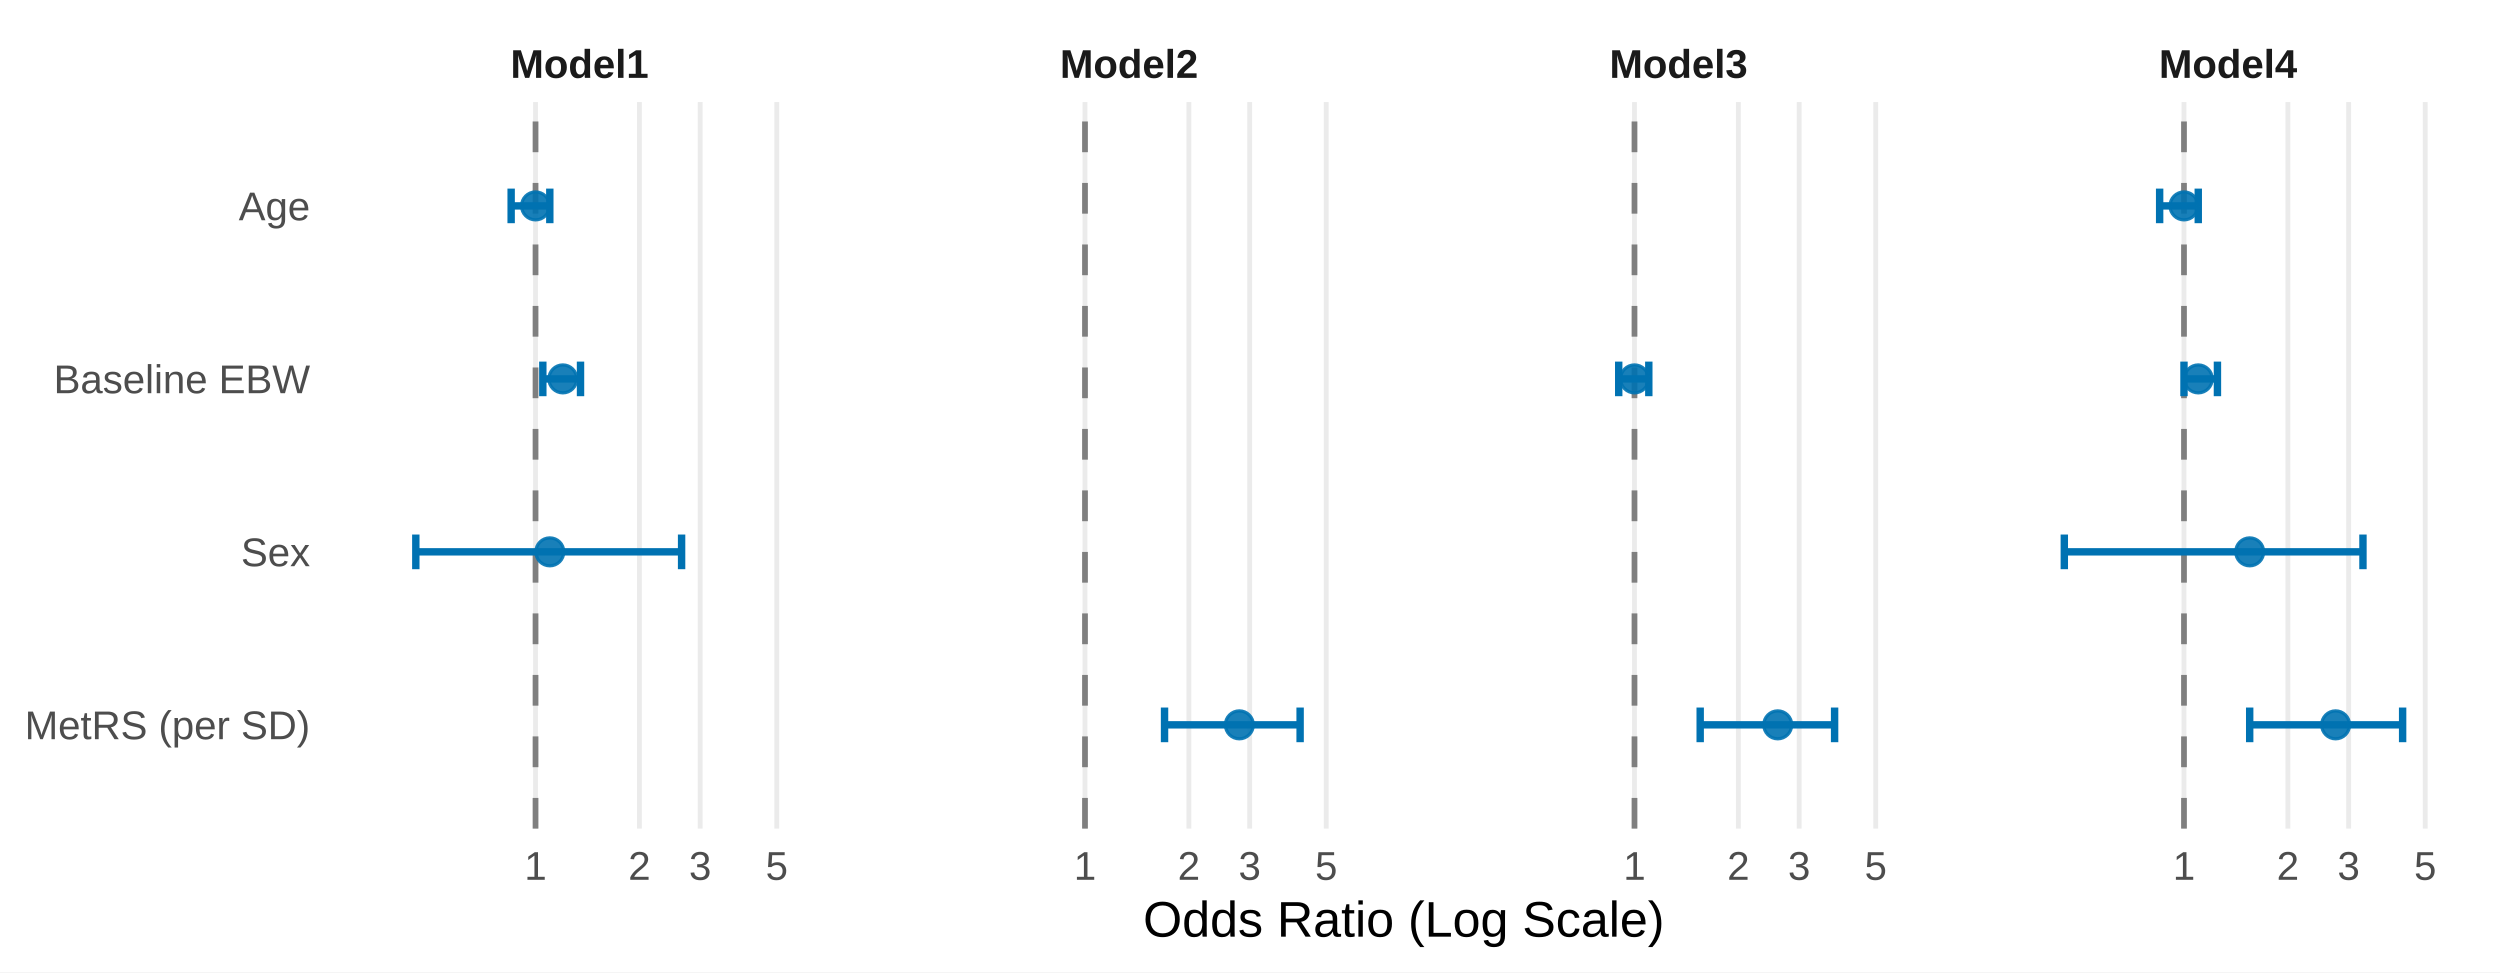
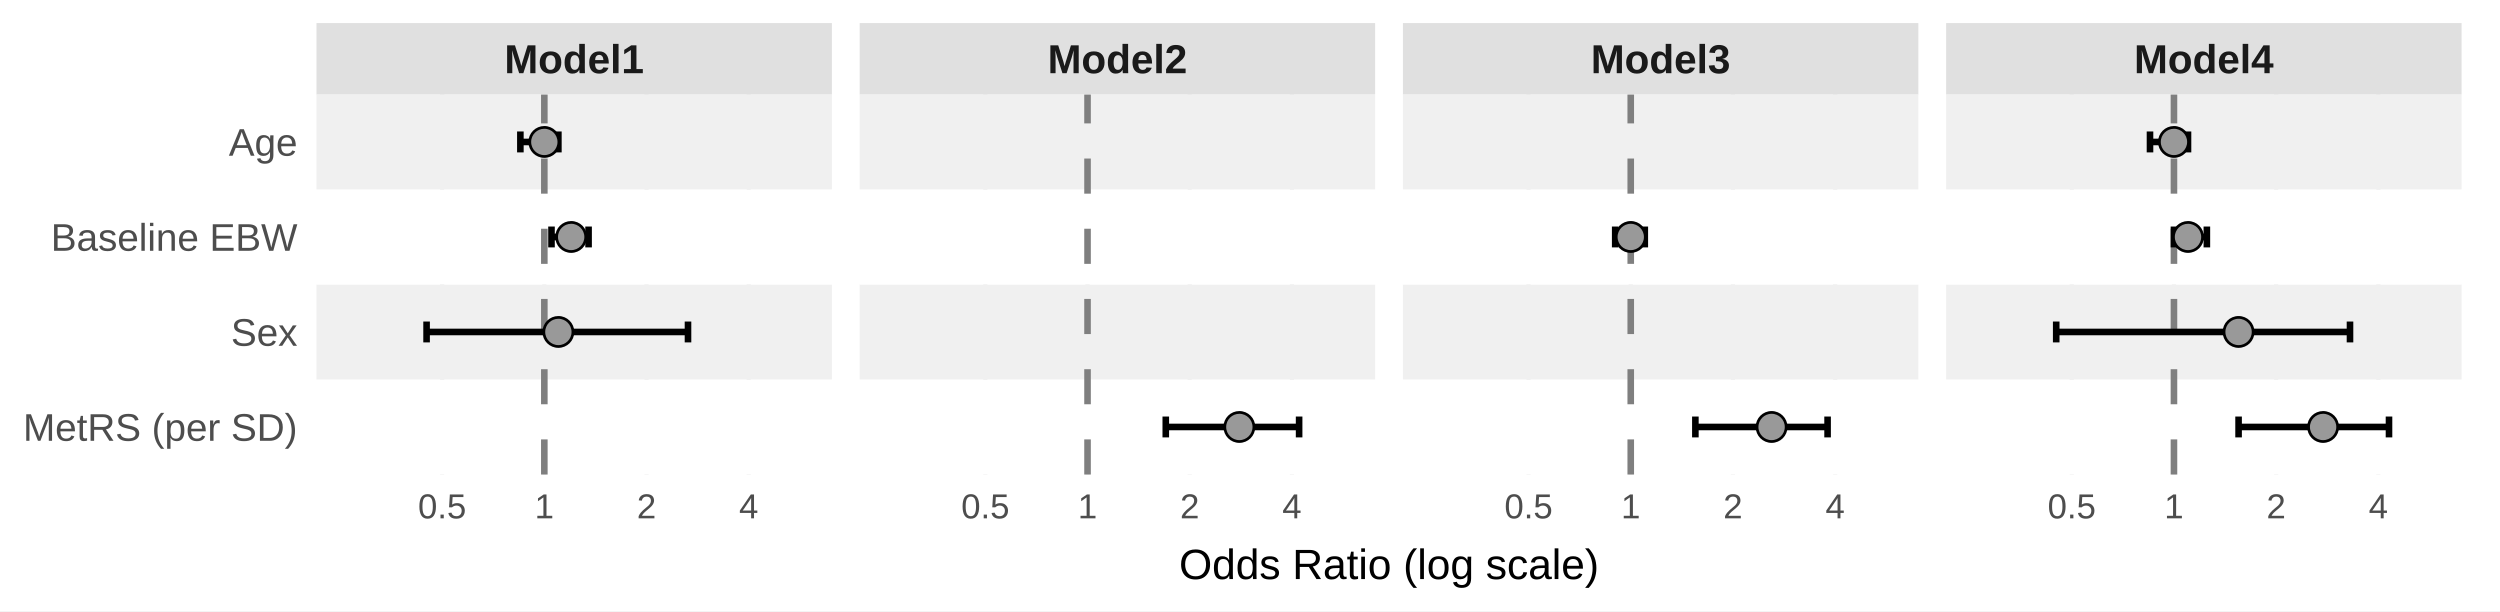
- <svg xmlns="http://www.w3.org/2000/svg" width="648.00pt" height="252.00pt" viewBox="0 0 648.00 252.00">
+ <svg xmlns="http://www.w3.org/2000/svg" width="648.00pt" height="158.40pt" viewBox="0 0 648.00 158.40">
  <g class="svglite">
    <defs>
      <style type="text/css">
    .svglite line, .svglite polyline, .svglite polygon, .svglite path, .svglite rect, .svglite circle {
      fill: none;
      stroke: #000000;
      stroke-linecap: round;
      stroke-linejoin: round;
      stroke-miterlimit: 10.00;
    }
    .svglite text {
      white-space: pre;
    }
    .svglite g.glyphgroup path {
      fill: inherit;
      stroke: none;
    }
  </style>
    </defs>
    <rect width="100%" height="100%" style="stroke: none; fill: #FFFFFF;" />
    <defs>
-       <clipPath id="cpMC4wMHw2NDguMDB8MC4wMHwyNTIuMDA=">
-         <rect x="0.00" y="0.00" width="648.00" height="252.00" />
-       </clipPath>
-     </defs>
-     <g clip-path="url(#cpMC4wMHw2NDguMDB8MC4wMHwyNTIuMDA=)">
-       <rect x="-0" y="0.00" width="648.00" height="252.00" style="stroke-width: 1.26; stroke: none; fill: #FFFFFF;" />
-     </g>
-     <defs>
-       <clipPath id="cpODYuMjF8MjE0LjI0fDI2LjQ2fDIxNC43OQ==">
-         <rect x="86.21" y="26.46" width="128.03" height="188.32" />
-       </clipPath>
-     </defs>
-     <g clip-path="url(#cpODYuMjF8MjE0LjI0fDI2LjQ2fDIxNC43OQ==)">
-       <polyline points="138.81,214.79 138.81,26.46 " style="stroke-width: 1.26; stroke: #EBEBEB; stroke-linecap: butt;" />
-       <polyline points="165.74,214.79 165.74,26.46 " style="stroke-width: 1.26; stroke: #EBEBEB; stroke-linecap: butt;" />
-       <polyline points="181.49,214.79 181.49,26.46 " style="stroke-width: 1.26; stroke: #EBEBEB; stroke-linecap: butt;" />
-       <polyline points="201.34,214.79 201.34,26.46 " style="stroke-width: 1.26; stroke: #EBEBEB; stroke-linecap: butt;" />
-       <line x1="138.81" y1="214.79" x2="138.81" y2="26.46" style="stroke-width: 1.49; stroke: #7F7F7F; stroke-dasharray: 7.97,7.97; stroke-linecap: butt;" />
-       <polyline points="142.51,57.85 142.51,48.88 " style="stroke-width: 1.92; stroke: #0072B2; stroke-linecap: butt;" />
-       <polyline points="142.51,53.37 132.49,53.37 " style="stroke-width: 1.92; stroke: #0072B2; stroke-linecap: butt;" />
-       <polyline points="132.49,57.85 132.49,48.88 " style="stroke-width: 1.92; stroke: #0072B2; stroke-linecap: butt;" />
-       <polyline points="150.47,102.69 150.47,93.72 " style="stroke-width: 1.92; stroke: #0072B2; stroke-linecap: butt;" />
-       <polyline points="150.47,98.21 140.70,98.21 " style="stroke-width: 1.92; stroke: #0072B2; stroke-linecap: butt;" />
-       <polyline points="140.70,102.69 140.70,93.72 " style="stroke-width: 1.92; stroke: #0072B2; stroke-linecap: butt;" />
-       <polyline points="176.67,147.53 176.67,138.56 " style="stroke-width: 1.92; stroke: #0072B2; stroke-linecap: butt;" />
-       <polyline points="176.67,143.04 107.78,143.04 " style="stroke-width: 1.92; stroke: #0072B2; stroke-linecap: butt;" />
-       <polyline points="107.78,147.53 107.78,138.56 " style="stroke-width: 1.92; stroke: #0072B2; stroke-linecap: butt;" />
-       <circle cx="138.81" cy="53.37" r="3.62" style="stroke-width: 0.84; stroke: #0072B2; stroke-opacity: 0.90; fill: #0072B2; fill-opacity: 0.90;" />
-       <circle cx="145.89" cy="98.21" r="3.62" style="stroke-width: 0.84; stroke: #0072B2; stroke-opacity: 0.90; fill: #0072B2; fill-opacity: 0.90;" />
-       <circle cx="142.51" cy="143.04" r="3.62" style="stroke-width: 0.84; stroke: #0072B2; stroke-opacity: 0.90; fill: #0072B2; fill-opacity: 0.90;" />
-     </g>
-     <g clip-path="url(#cpMC4wMHw2NDguMDB8MC4wMHwyNTIuMDA=)">
- </g>
-     <defs>
-       <clipPath id="cpMjI4LjY0fDM1Ni42N3wyNi40NnwyMTQuNzk=">
-         <rect x="228.64" y="26.46" width="128.03" height="188.32" />
-       </clipPath>
-     </defs>
-     <g clip-path="url(#cpMjI4LjY0fDM1Ni42N3wyNi40NnwyMTQuNzk=)">
-       <polyline points="281.23,214.79 281.23,26.46 " style="stroke-width: 1.26; stroke: #EBEBEB; stroke-linecap: butt;" />
-       <polyline points="308.16,214.79 308.16,26.46 " style="stroke-width: 1.26; stroke: #EBEBEB; stroke-linecap: butt;" />
-       <polyline points="323.92,214.79 323.92,26.46 " style="stroke-width: 1.26; stroke: #EBEBEB; stroke-linecap: butt;" />
-       <polyline points="343.76,214.79 343.76,26.46 " style="stroke-width: 1.26; stroke: #EBEBEB; stroke-linecap: butt;" />
-       <line x1="281.23" y1="214.79" x2="281.23" y2="26.46" style="stroke-width: 1.49; stroke: #7F7F7F; stroke-dasharray: 7.97,7.97; stroke-linecap: butt;" />
-       <polyline points="336.99,192.37 336.99,183.40 " style="stroke-width: 1.92; stroke: #0072B2; stroke-linecap: butt;" />
-       <polyline points="336.99,187.88 301.85,187.88 " style="stroke-width: 1.92; stroke: #0072B2; stroke-linecap: butt;" />
-       <polyline points="301.85,192.37 301.85,183.40 " style="stroke-width: 1.92; stroke: #0072B2; stroke-linecap: butt;" />
-       <circle cx="321.24" cy="187.88" r="3.62" style="stroke-width: 0.84; stroke: #0072B2; stroke-opacity: 0.90; fill: #0072B2; fill-opacity: 0.90;" />
-     </g>
-     <g clip-path="url(#cpMC4wMHw2NDguMDB8MC4wMHwyNTIuMDA=)">
- </g>
-     <defs>
-       <clipPath id="cpMzcxLjA3fDQ5OS4xMHwyNi40NnwyMTQuNzk=">
-         <rect x="371.07" y="26.46" width="128.03" height="188.32" />
-       </clipPath>
-     </defs>
-     <g clip-path="url(#cpMzcxLjA3fDQ5OS4xMHwyNi40NnwyMTQuNzk=)">
-       <polyline points="423.66,214.79 423.66,26.46 " style="stroke-width: 1.26; stroke: #EBEBEB; stroke-linecap: butt;" />
-       <polyline points="450.59,214.79 450.59,26.46 " style="stroke-width: 1.26; stroke: #EBEBEB; stroke-linecap: butt;" />
-       <polyline points="466.35,214.79 466.35,26.46 " style="stroke-width: 1.26; stroke: #EBEBEB; stroke-linecap: butt;" />
-       <polyline points="486.19,214.79 486.19,26.46 " style="stroke-width: 1.26; stroke: #EBEBEB; stroke-linecap: butt;" />
-       <line x1="423.66" y1="214.79" x2="423.66" y2="26.46" style="stroke-width: 1.49; stroke: #7F7F7F; stroke-dasharray: 7.97,7.97; stroke-linecap: butt;" />
-       <polyline points="427.37,102.69 427.37,93.72 " style="stroke-width: 1.92; stroke: #0072B2; stroke-linecap: butt;" />
-       <polyline points="427.37,98.21 419.57,98.21 " style="stroke-width: 1.92; stroke: #0072B2; stroke-linecap: butt;" />
-       <polyline points="419.57,102.69 419.57,93.72 " style="stroke-width: 1.92; stroke: #0072B2; stroke-linecap: butt;" />
-       <polyline points="475.53,192.37 475.53,183.40 " style="stroke-width: 1.92; stroke: #0072B2; stroke-linecap: butt;" />
-       <polyline points="475.53,187.88 440.69,187.88 " style="stroke-width: 1.92; stroke: #0072B2; stroke-linecap: butt;" />
-       <polyline points="440.69,192.37 440.69,183.40 " style="stroke-width: 1.92; stroke: #0072B2; stroke-linecap: butt;" />
-       <circle cx="423.66" cy="98.21" r="3.62" style="stroke-width: 0.84; stroke: #0072B2; stroke-opacity: 0.90; fill: #0072B2; fill-opacity: 0.90;" />
-       <circle cx="460.79" cy="187.88" r="3.62" style="stroke-width: 0.84; stroke: #0072B2; stroke-opacity: 0.90; fill: #0072B2; fill-opacity: 0.90;" />
-     </g>
-     <g clip-path="url(#cpMC4wMHw2NDguMDB8MC4wMHwyNTIuMDA=)">
- </g>
-     <defs>
-       <clipPath id="cpNTEzLjUwfDY0MS41MnwyNi40NnwyMTQuNzk=">
-         <rect x="513.50" y="26.46" width="128.03" height="188.32" />
-       </clipPath>
-     </defs>
-     <g clip-path="url(#cpNTEzLjUwfDY0MS41MnwyNi40NnwyMTQuNzk=)">
-       <polyline points="566.09,214.79 566.09,26.46 " style="stroke-width: 1.26; stroke: #EBEBEB; stroke-linecap: butt;" />
-       <polyline points="593.02,214.79 593.02,26.46 " style="stroke-width: 1.26; stroke: #EBEBEB; stroke-linecap: butt;" />
-       <polyline points="608.77,214.79 608.77,26.46 " style="stroke-width: 1.26; stroke: #EBEBEB; stroke-linecap: butt;" />
-       <polyline points="628.62,214.79 628.62,26.46 " style="stroke-width: 1.26; stroke: #EBEBEB; stroke-linecap: butt;" />
-       <line x1="566.09" y1="214.79" x2="566.09" y2="26.46" style="stroke-width: 1.49; stroke: #7F7F7F; stroke-dasharray: 7.97,7.97; stroke-linecap: butt;" />
-       <polyline points="569.79,57.85 569.79,48.88 " style="stroke-width: 1.92; stroke: #0072B2; stroke-linecap: butt;" />
-       <polyline points="569.79,53.37 559.78,53.37 " style="stroke-width: 1.92; stroke: #0072B2; stroke-linecap: butt;" />
-       <polyline points="559.78,57.85 559.78,48.88 " style="stroke-width: 1.92; stroke: #0072B2; stroke-linecap: butt;" />
-       <polyline points="574.76,102.69 574.76,93.72 " style="stroke-width: 1.92; stroke: #0072B2; stroke-linecap: butt;" />
-       <polyline points="574.76,98.21 566.09,98.21 " style="stroke-width: 1.92; stroke: #0072B2; stroke-linecap: butt;" />
-       <polyline points="566.09,102.69 566.09,93.72 " style="stroke-width: 1.92; stroke: #0072B2; stroke-linecap: butt;" />
-       <polyline points="612.48,147.53 612.48,138.56 " style="stroke-width: 1.92; stroke: #0072B2; stroke-linecap: butt;" />
-       <polyline points="612.48,143.04 535.07,143.04 " style="stroke-width: 1.92; stroke: #0072B2; stroke-linecap: butt;" />
-       <polyline points="535.07,147.53 535.07,138.56 " style="stroke-width: 1.92; stroke: #0072B2; stroke-linecap: butt;" />
-       <polyline points="622.76,192.37 622.76,183.40 " style="stroke-width: 1.92; stroke: #0072B2; stroke-linecap: butt;" />
-       <polyline points="622.76,187.88 583.12,187.88 " style="stroke-width: 1.92; stroke: #0072B2; stroke-linecap: butt;" />
-       <polyline points="583.12,192.37 583.12,183.40 " style="stroke-width: 1.92; stroke: #0072B2; stroke-linecap: butt;" />
-       <circle cx="566.09" cy="53.37" r="3.62" style="stroke-width: 0.84; stroke: #0072B2; stroke-opacity: 0.90; fill: #0072B2; fill-opacity: 0.90;" />
-       <circle cx="569.79" cy="98.21" r="3.62" style="stroke-width: 0.84; stroke: #0072B2; stroke-opacity: 0.90; fill: #0072B2; fill-opacity: 0.90;" />
-       <circle cx="583.12" cy="143.04" r="3.62" style="stroke-width: 0.84; stroke: #0072B2; stroke-opacity: 0.90; fill: #0072B2; fill-opacity: 0.90;" />
-       <circle cx="605.39" cy="187.88" r="3.62" style="stroke-width: 0.84; stroke: #0072B2; stroke-opacity: 0.90; fill: #0072B2; fill-opacity: 0.90;" />
-     </g>
-     <g clip-path="url(#cpMC4wMHw2NDguMDB8MC4wMHwyNTIuMDA=)">
- </g>
-     <defs>
-       <clipPath id="cpODYuMjF8MjE0LjI0fDYuNDh8MjYuNDY=">
-         <rect x="86.21" y="6.48" width="128.03" height="19.99" />
-       </clipPath>
-     </defs>
-     <g clip-path="url(#cpODYuMjF8MjE0LjI0fDYuNDh8MjYuNDY=)">
-       <text x="150.22" y="20.19" text-anchor="middle" style="font-size: 10.40px; font-weight: bold;fill: #1A1A1A; font-family: &quot;Arial&quot;;" textLength="35.80px" lengthAdjust="spacingAndGlyphs">Model1</text>
-     </g>
-     <g clip-path="url(#cpMC4wMHw2NDguMDB8MC4wMHwyNTIuMDA=)">
- </g>
-     <defs>
-       <clipPath id="cpMjI4LjY0fDM1Ni42N3w2LjQ4fDI2LjQ2">
-         <rect x="228.64" y="6.48" width="128.03" height="19.99" />
-       </clipPath>
-     </defs>
-     <g clip-path="url(#cpMjI4LjY0fDM1Ni42N3w2LjQ4fDI2LjQ2)">
-       <text x="292.65" y="20.19" text-anchor="middle" style="font-size: 10.40px; font-weight: bold;fill: #1A1A1A; font-family: &quot;Arial&quot;;" textLength="35.80px" lengthAdjust="spacingAndGlyphs">Model2</text>
-     </g>
-     <g clip-path="url(#cpMC4wMHw2NDguMDB8MC4wMHwyNTIuMDA=)">
- </g>
-     <defs>
-       <clipPath id="cpMzcxLjA3fDQ5OS4xMHw2LjQ4fDI2LjQ2">
-         <rect x="371.07" y="6.48" width="128.03" height="19.99" />
-       </clipPath>
-     </defs>
-     <g clip-path="url(#cpMzcxLjA3fDQ5OS4xMHw2LjQ4fDI2LjQ2)">
-       <text x="435.08" y="20.19" text-anchor="middle" style="font-size: 10.40px; font-weight: bold;fill: #1A1A1A; font-family: &quot;Arial&quot;;" textLength="35.80px" lengthAdjust="spacingAndGlyphs">Model3</text>
-     </g>
-     <g clip-path="url(#cpMC4wMHw2NDguMDB8MC4wMHwyNTIuMDA=)">
- </g>
-     <defs>
-       <clipPath id="cpNTEzLjUwfDY0MS41Mnw2LjQ4fDI2LjQ2">
-         <rect x="513.50" y="6.48" width="128.03" height="19.99" />
-       </clipPath>
-     </defs>
-     <g clip-path="url(#cpNTEzLjUwfDY0MS41Mnw2LjQ4fDI2LjQ2)">
-       <text x="577.51" y="20.19" text-anchor="middle" style="font-size: 10.40px; font-weight: bold;fill: #1A1A1A; font-family: &quot;Arial&quot;;" textLength="35.80px" lengthAdjust="spacingAndGlyphs">Model4</text>
-     </g>
-     <g clip-path="url(#cpMC4wMHw2NDguMDB8MC4wMHwyNTIuMDA=)">
-       <text x="138.81" y="228.05" text-anchor="middle" style="font-size: 10.40px;fill: #4D4D4D; font-family: &quot;Arial&quot;;" textLength="5.78px" lengthAdjust="spacingAndGlyphs">1</text>
-       <text x="165.74" y="228.05" text-anchor="middle" style="font-size: 10.40px;fill: #4D4D4D; font-family: &quot;Arial&quot;;" textLength="5.78px" lengthAdjust="spacingAndGlyphs">2</text>
-       <text x="181.49" y="228.05" text-anchor="middle" style="font-size: 10.40px;fill: #4D4D4D; font-family: &quot;Arial&quot;;" textLength="5.78px" lengthAdjust="spacingAndGlyphs">3</text>
-       <text x="201.34" y="228.05" text-anchor="middle" style="font-size: 10.40px;fill: #4D4D4D; font-family: &quot;Arial&quot;;" textLength="5.78px" lengthAdjust="spacingAndGlyphs">5</text>
-       <text x="281.23" y="228.05" text-anchor="middle" style="font-size: 10.40px;fill: #4D4D4D; font-family: &quot;Arial&quot;;" textLength="5.78px" lengthAdjust="spacingAndGlyphs">1</text>
-       <text x="308.16" y="228.05" text-anchor="middle" style="font-size: 10.40px;fill: #4D4D4D; font-family: &quot;Arial&quot;;" textLength="5.78px" lengthAdjust="spacingAndGlyphs">2</text>
-       <text x="323.92" y="228.05" text-anchor="middle" style="font-size: 10.40px;fill: #4D4D4D; font-family: &quot;Arial&quot;;" textLength="5.78px" lengthAdjust="spacingAndGlyphs">3</text>
-       <text x="343.76" y="228.05" text-anchor="middle" style="font-size: 10.40px;fill: #4D4D4D; font-family: &quot;Arial&quot;;" textLength="5.78px" lengthAdjust="spacingAndGlyphs">5</text>
-       <text x="423.66" y="228.05" text-anchor="middle" style="font-size: 10.40px;fill: #4D4D4D; font-family: &quot;Arial&quot;;" textLength="5.78px" lengthAdjust="spacingAndGlyphs">1</text>
-       <text x="450.59" y="228.05" text-anchor="middle" style="font-size: 10.40px;fill: #4D4D4D; font-family: &quot;Arial&quot;;" textLength="5.78px" lengthAdjust="spacingAndGlyphs">2</text>
-       <text x="466.35" y="228.05" text-anchor="middle" style="font-size: 10.40px;fill: #4D4D4D; font-family: &quot;Arial&quot;;" textLength="5.78px" lengthAdjust="spacingAndGlyphs">3</text>
-       <text x="486.19" y="228.05" text-anchor="middle" style="font-size: 10.40px;fill: #4D4D4D; font-family: &quot;Arial&quot;;" textLength="5.78px" lengthAdjust="spacingAndGlyphs">5</text>
-       <text x="566.09" y="228.05" text-anchor="middle" style="font-size: 10.40px;fill: #4D4D4D; font-family: &quot;Arial&quot;;" textLength="5.78px" lengthAdjust="spacingAndGlyphs">1</text>
-       <text x="593.02" y="228.05" text-anchor="middle" style="font-size: 10.40px;fill: #4D4D4D; font-family: &quot;Arial&quot;;" textLength="5.78px" lengthAdjust="spacingAndGlyphs">2</text>
-       <text x="608.77" y="228.05" text-anchor="middle" style="font-size: 10.40px;fill: #4D4D4D; font-family: &quot;Arial&quot;;" textLength="5.78px" lengthAdjust="spacingAndGlyphs">3</text>
-       <text x="628.62" y="228.05" text-anchor="middle" style="font-size: 10.40px;fill: #4D4D4D; font-family: &quot;Arial&quot;;" textLength="5.78px" lengthAdjust="spacingAndGlyphs">5</text>
-       <text x="80.38" y="191.60" text-anchor="end" style="font-size: 10.40px;fill: #4D4D4D; font-family: &quot;Arial&quot;;" textLength="73.91px" lengthAdjust="spacingAndGlyphs">MetRS (per SD)</text>
-       <text x="80.38" y="146.76" text-anchor="end" style="font-size: 10.40px;fill: #4D4D4D; font-family: &quot;Arial&quot;;" textLength="17.92px" lengthAdjust="spacingAndGlyphs">Sex</text>
-       <text x="80.38" y="101.92" text-anchor="end" style="font-size: 10.40px;fill: #4D4D4D; font-family: &quot;Arial&quot;;" textLength="66.47px" lengthAdjust="spacingAndGlyphs">Baseline EBW</text>
-       <text x="80.38" y="57.09" text-anchor="end" style="font-size: 10.40px;fill: #4D4D4D; font-family: &quot;Arial&quot;;" textLength="18.50px" lengthAdjust="spacingAndGlyphs">Age</text>
-       <text x="363.87" y="242.79" text-anchor="middle" style="font-size: 13.00px; font-family: &quot;Arial&quot;;" textLength="135.16px" lengthAdjust="spacingAndGlyphs">Odds Ratio (Log Scale)</text>
+       <clipPath id="cpMC4wMHw2NDguMDB8MC4wMHwxNTguNDA=">
+         <rect x="0.00" y="0.00" width="648.00" height="158.40" />
+       </clipPath>
+     </defs>
+     <g clip-path="url(#cpMC4wMHw2NDguMDB8MC4wMHwxNTguNDA=)">
+       <rect x="0" y="-0" width="648.00" height="158.40" style="stroke-width: 1.07; stroke: none; fill: #FFFFFF;" />
+     </g>
+     <defs>
+       <clipPath id="cpODIuMDN8MjE1LjYzfDI0LjQ3fDEyMi45OQ==">
+         <rect x="82.03" y="24.47" width="133.60" height="98.52" />
+       </clipPath>
+     </defs>
+     <g clip-path="url(#cpODIuMDN8MjE1LjYzfDI0LjQ3fDEyMi45OQ==)">
+       <polyline points="114.60,122.99 114.60,24.47 " style="stroke-width: 1.07; stroke: #DEDEDE; stroke-linecap: butt;" />
+       <polyline points="141.09,122.99 141.09,24.47 " style="stroke-width: 1.07; stroke: #DEDEDE; stroke-linecap: butt;" />
+       <polyline points="167.58,122.99 167.58,24.47 " style="stroke-width: 1.07; stroke: #DEDEDE; stroke-linecap: butt;" />
+       <polyline points="194.07,122.99 194.07,24.47 " style="stroke-width: 1.07; stroke: #DEDEDE; stroke-linecap: butt;" />
+       <rect x="82.03" y="98.36" width="133.60" height="24.63" style="stroke-width: 1.07; stroke: none; stroke-linecap: butt; stroke-linejoin: miter; fill: #FFFFFF;" />
+       <rect x="82.03" y="73.73" width="133.60" height="24.63" style="stroke-width: 1.07; stroke: none; stroke-linecap: butt; stroke-linejoin: miter; fill: #F0F0F0;" />
+       <rect x="82.03" y="49.10" width="133.60" height="24.63" style="stroke-width: 1.07; stroke: none; stroke-linecap: butt; stroke-linejoin: miter; fill: #FFFFFF;" />
+       <rect x="82.03" y="24.47" width="133.60" height="24.63" style="stroke-width: 1.07; stroke: none; stroke-linecap: butt; stroke-linejoin: miter; fill: #F0F0F0;" />
+       <line x1="141.09" y1="122.99" x2="141.09" y2="24.47" style="stroke-width: 1.71; stroke: #7F7F7F; stroke-dasharray: 9.10,9.10; stroke-linecap: butt;" />
+       <polyline points="144.73,39.50 144.73,34.08 " style="stroke-width: 1.71; stroke-linecap: butt;" />
+       <polyline points="144.73,36.79 134.88,36.79 " style="stroke-width: 1.71; stroke-linecap: butt;" />
+       <polyline points="134.88,39.50 134.88,34.08 " style="stroke-width: 1.71; stroke-linecap: butt;" />
+       <polyline points="152.56,64.12 152.56,58.71 " style="stroke-width: 1.71; stroke-linecap: butt;" />
+       <polyline points="152.56,61.42 142.95,61.42 " style="stroke-width: 1.71; stroke-linecap: butt;" />
+       <polyline points="142.95,64.12 142.95,58.71 " style="stroke-width: 1.71; stroke-linecap: butt;" />
+       <polyline points="178.33,88.75 178.33,83.34 " style="stroke-width: 1.71; stroke-linecap: butt;" />
+       <polyline points="178.33,86.04 110.57,86.04 " style="stroke-width: 1.71; stroke-linecap: butt;" />
+       <polyline points="110.57,88.75 110.57,83.34 " style="stroke-width: 1.71; stroke-linecap: butt;" />
+       <circle cx="141.09" cy="36.79" r="3.77" style="stroke-width: 0.71; fill: #999999;" />
+       <circle cx="148.05" cy="61.42" r="3.77" style="stroke-width: 0.71; fill: #999999;" />
+       <circle cx="144.73" cy="86.04" r="3.77" style="stroke-width: 0.71; fill: #999999;" />
+     </g>
+     <g clip-path="url(#cpMC4wMHw2NDguMDB8MC4wMHwxNTguNDA=)">
+ </g>
+     <defs>
+       <clipPath id="cpMjIyLjgzfDM1Ni40NHwyNC40N3wxMjIuOTk=">
+         <rect x="222.83" y="24.47" width="133.60" height="98.52" />
+       </clipPath>
+     </defs>
+     <g clip-path="url(#cpMjIyLjgzfDM1Ni40NHwyNC40N3wxMjIuOTk=)">
+       <polyline points="255.40,122.99 255.40,24.47 " style="stroke-width: 1.07; stroke: #DEDEDE; stroke-linecap: butt;" />
+       <polyline points="281.89,122.99 281.89,24.47 " style="stroke-width: 1.07; stroke: #DEDEDE; stroke-linecap: butt;" />
+       <polyline points="308.38,122.99 308.38,24.47 " style="stroke-width: 1.07; stroke: #DEDEDE; stroke-linecap: butt;" />
+       <polyline points="334.87,122.99 334.87,24.47 " style="stroke-width: 1.07; stroke: #DEDEDE; stroke-linecap: butt;" />
+       <rect x="222.83" y="98.36" width="133.60" height="24.63" style="stroke-width: 1.07; stroke: none; stroke-linecap: butt; stroke-linejoin: miter; fill: #FFFFFF;" />
+       <rect x="222.83" y="73.73" width="133.60" height="24.63" style="stroke-width: 1.07; stroke: none; stroke-linecap: butt; stroke-linejoin: miter; fill: #F0F0F0;" />
+       <rect x="222.83" y="49.10" width="133.60" height="24.63" style="stroke-width: 1.07; stroke: none; stroke-linecap: butt; stroke-linejoin: miter; fill: #FFFFFF;" />
+       <rect x="222.83" y="24.47" width="133.60" height="24.63" style="stroke-width: 1.07; stroke: none; stroke-linecap: butt; stroke-linejoin: miter; fill: #F0F0F0;" />
+       <line x1="281.89" y1="122.99" x2="281.89" y2="24.47" style="stroke-width: 1.71; stroke: #7F7F7F; stroke-dasharray: 9.10,9.10; stroke-linecap: butt;" />
+       <polyline points="336.73,113.38 336.73,107.96 " style="stroke-width: 1.71; stroke-linecap: butt;" />
+       <polyline points="336.73,110.67 302.17,110.67 " style="stroke-width: 1.71; stroke-linecap: butt;" />
+       <polyline points="302.17,113.38 302.17,107.96 " style="stroke-width: 1.71; stroke-linecap: butt;" />
+       <circle cx="321.24" cy="110.67" r="3.77" style="stroke-width: 0.71; fill: #999999;" />
+     </g>
+     <g clip-path="url(#cpMC4wMHw2NDguMDB8MC4wMHwxNTguNDA=)">
+ </g>
+     <defs>
+       <clipPath id="cpMzYzLjY0fDQ5Ny4yNHwyNC40N3wxMjIuOTk=">
+         <rect x="363.64" y="24.47" width="133.60" height="98.52" />
+       </clipPath>
+     </defs>
+     <g clip-path="url(#cpMzYzLjY0fDQ5Ny4yNHwyNC40N3wxMjIuOTk=)">
+       <polyline points="396.20,122.99 396.20,24.47 " style="stroke-width: 1.07; stroke: #DEDEDE; stroke-linecap: butt;" />
+       <polyline points="422.69,122.99 422.69,24.47 " style="stroke-width: 1.07; stroke: #DEDEDE; stroke-linecap: butt;" />
+       <polyline points="449.18,122.99 449.18,24.47 " style="stroke-width: 1.07; stroke: #DEDEDE; stroke-linecap: butt;" />
+       <polyline points="475.67,122.99 475.67,24.47 " style="stroke-width: 1.07; stroke: #DEDEDE; stroke-linecap: butt;" />
+       <rect x="363.64" y="98.36" width="133.60" height="24.63" style="stroke-width: 1.07; stroke: none; stroke-linecap: butt; stroke-linejoin: miter; fill: #FFFFFF;" />
+       <rect x="363.64" y="73.73" width="133.60" height="24.63" style="stroke-width: 1.07; stroke: none; stroke-linecap: butt; stroke-linejoin: miter; fill: #F0F0F0;" />
+       <rect x="363.64" y="49.10" width="133.60" height="24.63" style="stroke-width: 1.07; stroke: none; stroke-linecap: butt; stroke-linejoin: miter; fill: #FFFFFF;" />
+       <rect x="363.64" y="24.47" width="133.60" height="24.63" style="stroke-width: 1.07; stroke: none; stroke-linecap: butt; stroke-linejoin: miter; fill: #F0F0F0;" />
+       <line x1="422.69" y1="122.99" x2="422.69" y2="24.47" style="stroke-width: 1.71; stroke: #7F7F7F; stroke-dasharray: 9.10,9.10; stroke-linecap: butt;" />
+       <polyline points="426.33,64.12 426.33,58.71 " style="stroke-width: 1.71; stroke-linecap: butt;" />
+       <polyline points="426.33,61.42 418.66,61.42 " style="stroke-width: 1.71; stroke-linecap: butt;" />
+       <polyline points="418.66,64.12 418.66,58.71 " style="stroke-width: 1.71; stroke-linecap: butt;" />
+       <polyline points="473.71,113.38 473.71,107.96 " style="stroke-width: 1.71; stroke-linecap: butt;" />
+       <polyline points="473.71,110.67 439.44,110.67 " style="stroke-width: 1.71; stroke-linecap: butt;" />
+       <polyline points="439.44,113.38 439.44,107.96 " style="stroke-width: 1.71; stroke-linecap: butt;" />
+       <circle cx="422.69" cy="61.42" r="3.77" style="stroke-width: 0.71; fill: #999999;" />
+       <circle cx="459.20" cy="110.67" r="3.77" style="stroke-width: 0.71; fill: #999999;" />
+     </g>
+     <g clip-path="url(#cpMC4wMHw2NDguMDB8MC4wMHwxNTguNDA=)">
+ </g>
+     <defs>
+       <clipPath id="cpNTA0LjQ0fDYzOC4wNHwyNC40N3wxMjIuOTk=">
+         <rect x="504.44" y="24.47" width="133.60" height="98.52" />
+       </clipPath>
+     </defs>
+     <g clip-path="url(#cpNTA0LjQ0fDYzOC4wNHwyNC40N3wxMjIuOTk=)">
+       <polyline points="537.00,122.99 537.00,24.47 " style="stroke-width: 1.07; stroke: #DEDEDE; stroke-linecap: butt;" />
+       <polyline points="563.49,122.99 563.49,24.47 " style="stroke-width: 1.07; stroke: #DEDEDE; stroke-linecap: butt;" />
+       <polyline points="589.98,122.99 589.98,24.47 " style="stroke-width: 1.07; stroke: #DEDEDE; stroke-linecap: butt;" />
+       <polyline points="616.47,122.99 616.47,24.47 " style="stroke-width: 1.07; stroke: #DEDEDE; stroke-linecap: butt;" />
+       <rect x="504.44" y="98.36" width="133.60" height="24.63" style="stroke-width: 1.07; stroke: none; stroke-linecap: butt; stroke-linejoin: miter; fill: #FFFFFF;" />
+       <rect x="504.44" y="73.73" width="133.60" height="24.63" style="stroke-width: 1.07; stroke: none; stroke-linecap: butt; stroke-linejoin: miter; fill: #F0F0F0;" />
+       <rect x="504.44" y="49.10" width="133.60" height="24.63" style="stroke-width: 1.07; stroke: none; stroke-linecap: butt; stroke-linejoin: miter; fill: #FFFFFF;" />
+       <rect x="504.44" y="24.47" width="133.60" height="24.63" style="stroke-width: 1.07; stroke: none; stroke-linecap: butt; stroke-linejoin: miter; fill: #F0F0F0;" />
+       <line x1="563.49" y1="122.99" x2="563.49" y2="24.47" style="stroke-width: 1.71; stroke: #7F7F7F; stroke-dasharray: 9.10,9.10; stroke-linecap: butt;" />
+       <polyline points="567.13,39.50 567.13,34.08 " style="stroke-width: 1.71; stroke-linecap: butt;" />
+       <polyline points="567.13,36.79 557.28,36.79 " style="stroke-width: 1.71; stroke-linecap: butt;" />
+       <polyline points="557.28,39.50 557.28,34.08 " style="stroke-width: 1.71; stroke-linecap: butt;" />
+       <polyline points="572.02,64.12 572.02,58.71 " style="stroke-width: 1.71; stroke-linecap: butt;" />
+       <polyline points="572.02,61.42 563.49,61.42 " style="stroke-width: 1.71; stroke-linecap: butt;" />
+       <polyline points="563.49,64.12 563.49,58.71 " style="stroke-width: 1.71; stroke-linecap: butt;" />
+       <polyline points="609.12,88.75 609.12,83.34 " style="stroke-width: 1.71; stroke-linecap: butt;" />
+       <polyline points="609.12,86.04 532.97,86.04 " style="stroke-width: 1.71; stroke-linecap: butt;" />
+       <polyline points="532.97,88.75 532.97,83.34 " style="stroke-width: 1.71; stroke-linecap: butt;" />
+       <polyline points="619.23,113.38 619.23,107.96 " style="stroke-width: 1.71; stroke-linecap: butt;" />
+       <polyline points="619.23,110.67 580.24,110.67 " style="stroke-width: 1.71; stroke-linecap: butt;" />
+       <polyline points="580.24,113.38 580.24,107.96 " style="stroke-width: 1.71; stroke-linecap: butt;" />
+       <circle cx="563.49" cy="36.79" r="3.77" style="stroke-width: 0.71; fill: #999999;" />
+       <circle cx="567.13" cy="61.42" r="3.77" style="stroke-width: 0.71; fill: #999999;" />
+       <circle cx="580.24" cy="86.04" r="3.77" style="stroke-width: 0.71; fill: #999999;" />
+       <circle cx="602.15" cy="110.67" r="3.77" style="stroke-width: 0.71; fill: #999999;" />
+     </g>
+     <g clip-path="url(#cpMC4wMHw2NDguMDB8MC4wMHwxNTguNDA=)">
+ </g>
+     <defs>
+       <clipPath id="cpODIuMDN8MjE1LjYzfDUuOTh8MjQuNDc=">
+         <rect x="82.03" y="5.98" width="133.60" height="18.49" />
+       </clipPath>
+     </defs>
+     <g clip-path="url(#cpODIuMDN8MjE1LjYzfDUuOTh8MjQuNDc=)">
+       <rect x="82.03" y="5.98" width="133.60" height="18.49" style="stroke-width: 1.07; stroke: none; fill: #E0E0E0;" />
+       <text x="148.83" y="18.98" text-anchor="middle" style="font-size: 10.50px; font-weight: bold;fill: #1A1A1A; font-family: &quot;Arial&quot;;" textLength="36.17px" lengthAdjust="spacingAndGlyphs">Model1</text>
+     </g>
+     <g clip-path="url(#cpMC4wMHw2NDguMDB8MC4wMHwxNTguNDA=)">
+ </g>
+     <defs>
+       <clipPath id="cpMjIyLjgzfDM1Ni40NHw1Ljk4fDI0LjQ3">
+         <rect x="222.83" y="5.98" width="133.60" height="18.49" />
+       </clipPath>
+     </defs>
+     <g clip-path="url(#cpMjIyLjgzfDM1Ni40NHw1Ljk4fDI0LjQ3)">
+       <rect x="222.83" y="5.98" width="133.60" height="18.49" style="stroke-width: 1.07; stroke: none; fill: #E0E0E0;" />
+       <text x="289.64" y="18.98" text-anchor="middle" style="font-size: 10.50px; font-weight: bold;fill: #1A1A1A; font-family: &quot;Arial&quot;;" textLength="36.17px" lengthAdjust="spacingAndGlyphs">Model2</text>
+     </g>
+     <g clip-path="url(#cpMC4wMHw2NDguMDB8MC4wMHwxNTguNDA=)">
+ </g>
+     <defs>
+       <clipPath id="cpMzYzLjY0fDQ5Ny4yNHw1Ljk4fDI0LjQ3">
+         <rect x="363.64" y="5.98" width="133.60" height="18.49" />
+       </clipPath>
+     </defs>
+     <g clip-path="url(#cpMzYzLjY0fDQ5Ny4yNHw1Ljk4fDI0LjQ3)">
+       <rect x="363.64" y="5.98" width="133.60" height="18.49" style="stroke-width: 1.07; stroke: none; fill: #E0E0E0;" />
+       <text x="430.44" y="18.98" text-anchor="middle" style="font-size: 10.50px; font-weight: bold;fill: #1A1A1A; font-family: &quot;Arial&quot;;" textLength="36.17px" lengthAdjust="spacingAndGlyphs">Model3</text>
+     </g>
+     <g clip-path="url(#cpMC4wMHw2NDguMDB8MC4wMHwxNTguNDA=)">
+ </g>
+     <defs>
+       <clipPath id="cpNTA0LjQ0fDYzOC4wNHw1Ljk4fDI0LjQ3">
+         <rect x="504.44" y="5.98" width="133.60" height="18.49" />
+       </clipPath>
+     </defs>
+     <g clip-path="url(#cpNTA0LjQ0fDYzOC4wNHw1Ljk4fDI0LjQ3)">
+       <rect x="504.44" y="5.98" width="133.60" height="18.49" style="stroke-width: 1.07; stroke: none; fill: #E0E0E0;" />
+       <text x="571.24" y="18.98" text-anchor="middle" style="font-size: 10.50px; font-weight: bold;fill: #1A1A1A; font-family: &quot;Arial&quot;;" textLength="36.17px" lengthAdjust="spacingAndGlyphs">Model4</text>
+     </g>
+     <g clip-path="url(#cpMC4wMHw2NDguMDB8MC4wMHwxNTguNDA=)">
+       <text x="114.60" y="134.36" text-anchor="middle" style="font-size: 9.00px;fill: #4D4D4D; font-family: &quot;Arial&quot;;" textLength="12.50px" lengthAdjust="spacingAndGlyphs">0.5</text>
+       <text x="141.09" y="134.36" text-anchor="middle" style="font-size: 9.00px;fill: #4D4D4D; font-family: &quot;Arial&quot;;" textLength="5.00px" lengthAdjust="spacingAndGlyphs">1</text>
+       <text x="167.58" y="134.36" text-anchor="middle" style="font-size: 9.00px;fill: #4D4D4D; font-family: &quot;Arial&quot;;" textLength="5.00px" lengthAdjust="spacingAndGlyphs">2</text>
+       <text x="194.07" y="134.36" text-anchor="middle" style="font-size: 9.00px;fill: #4D4D4D; font-family: &quot;Arial&quot;;" textLength="5.00px" lengthAdjust="spacingAndGlyphs">4</text>
+       <text x="255.40" y="134.36" text-anchor="middle" style="font-size: 9.00px;fill: #4D4D4D; font-family: &quot;Arial&quot;;" textLength="12.50px" lengthAdjust="spacingAndGlyphs">0.5</text>
+       <text x="281.89" y="134.36" text-anchor="middle" style="font-size: 9.00px;fill: #4D4D4D; font-family: &quot;Arial&quot;;" textLength="5.00px" lengthAdjust="spacingAndGlyphs">1</text>
+       <text x="308.38" y="134.36" text-anchor="middle" style="font-size: 9.00px;fill: #4D4D4D; font-family: &quot;Arial&quot;;" textLength="5.00px" lengthAdjust="spacingAndGlyphs">2</text>
+       <text x="334.87" y="134.36" text-anchor="middle" style="font-size: 9.00px;fill: #4D4D4D; font-family: &quot;Arial&quot;;" textLength="5.00px" lengthAdjust="spacingAndGlyphs">4</text>
+       <text x="396.20" y="134.36" text-anchor="middle" style="font-size: 9.00px;fill: #4D4D4D; font-family: &quot;Arial&quot;;" textLength="12.50px" lengthAdjust="spacingAndGlyphs">0.5</text>
+       <text x="422.69" y="134.36" text-anchor="middle" style="font-size: 9.00px;fill: #4D4D4D; font-family: &quot;Arial&quot;;" textLength="5.00px" lengthAdjust="spacingAndGlyphs">1</text>
+       <text x="449.18" y="134.36" text-anchor="middle" style="font-size: 9.00px;fill: #4D4D4D; font-family: &quot;Arial&quot;;" textLength="5.00px" lengthAdjust="spacingAndGlyphs">2</text>
+       <text x="475.67" y="134.36" text-anchor="middle" style="font-size: 9.00px;fill: #4D4D4D; font-family: &quot;Arial&quot;;" textLength="5.00px" lengthAdjust="spacingAndGlyphs">4</text>
+       <text x="537.00" y="134.36" text-anchor="middle" style="font-size: 9.00px;fill: #4D4D4D; font-family: &quot;Arial&quot;;" textLength="12.50px" lengthAdjust="spacingAndGlyphs">0.5</text>
+       <text x="563.49" y="134.36" text-anchor="middle" style="font-size: 9.00px;fill: #4D4D4D; font-family: &quot;Arial&quot;;" textLength="5.00px" lengthAdjust="spacingAndGlyphs">1</text>
+       <text x="589.98" y="134.36" text-anchor="middle" style="font-size: 9.00px;fill: #4D4D4D; font-family: &quot;Arial&quot;;" textLength="5.00px" lengthAdjust="spacingAndGlyphs">2</text>
+       <text x="616.47" y="134.36" text-anchor="middle" style="font-size: 9.00px;fill: #4D4D4D; font-family: &quot;Arial&quot;;" textLength="5.00px" lengthAdjust="spacingAndGlyphs">4</text>
+       <text x="77.10" y="114.26" text-anchor="end" style="font-size: 10.00px;fill: #4D4D4D; font-family: &quot;Arial&quot;;" textLength="71.12px" lengthAdjust="spacingAndGlyphs">MetRS (per SD)</text>
+       <text x="77.10" y="89.63" text-anchor="end" style="font-size: 10.00px;fill: #4D4D4D; font-family: &quot;Arial&quot;;" textLength="17.23px" lengthAdjust="spacingAndGlyphs">Sex</text>
+       <text x="77.10" y="65.00" text-anchor="end" style="font-size: 10.00px;fill: #4D4D4D; font-family: &quot;Arial&quot;;" textLength="63.92px" lengthAdjust="spacingAndGlyphs">Baseline EBW</text>
+       <text x="77.10" y="40.37" text-anchor="end" style="font-size: 10.00px;fill: #4D4D4D; font-family: &quot;Arial&quot;;" textLength="17.80px" lengthAdjust="spacingAndGlyphs">Age</text>
+       <text x="360.04" y="150.10" text-anchor="middle" style="font-size: 11.00px; font-family: &quot;Arial&quot;;" textLength="108.88px" lengthAdjust="spacingAndGlyphs">Odds Ratio (log scale)</text>
    </g>
  </g>
</svg>
